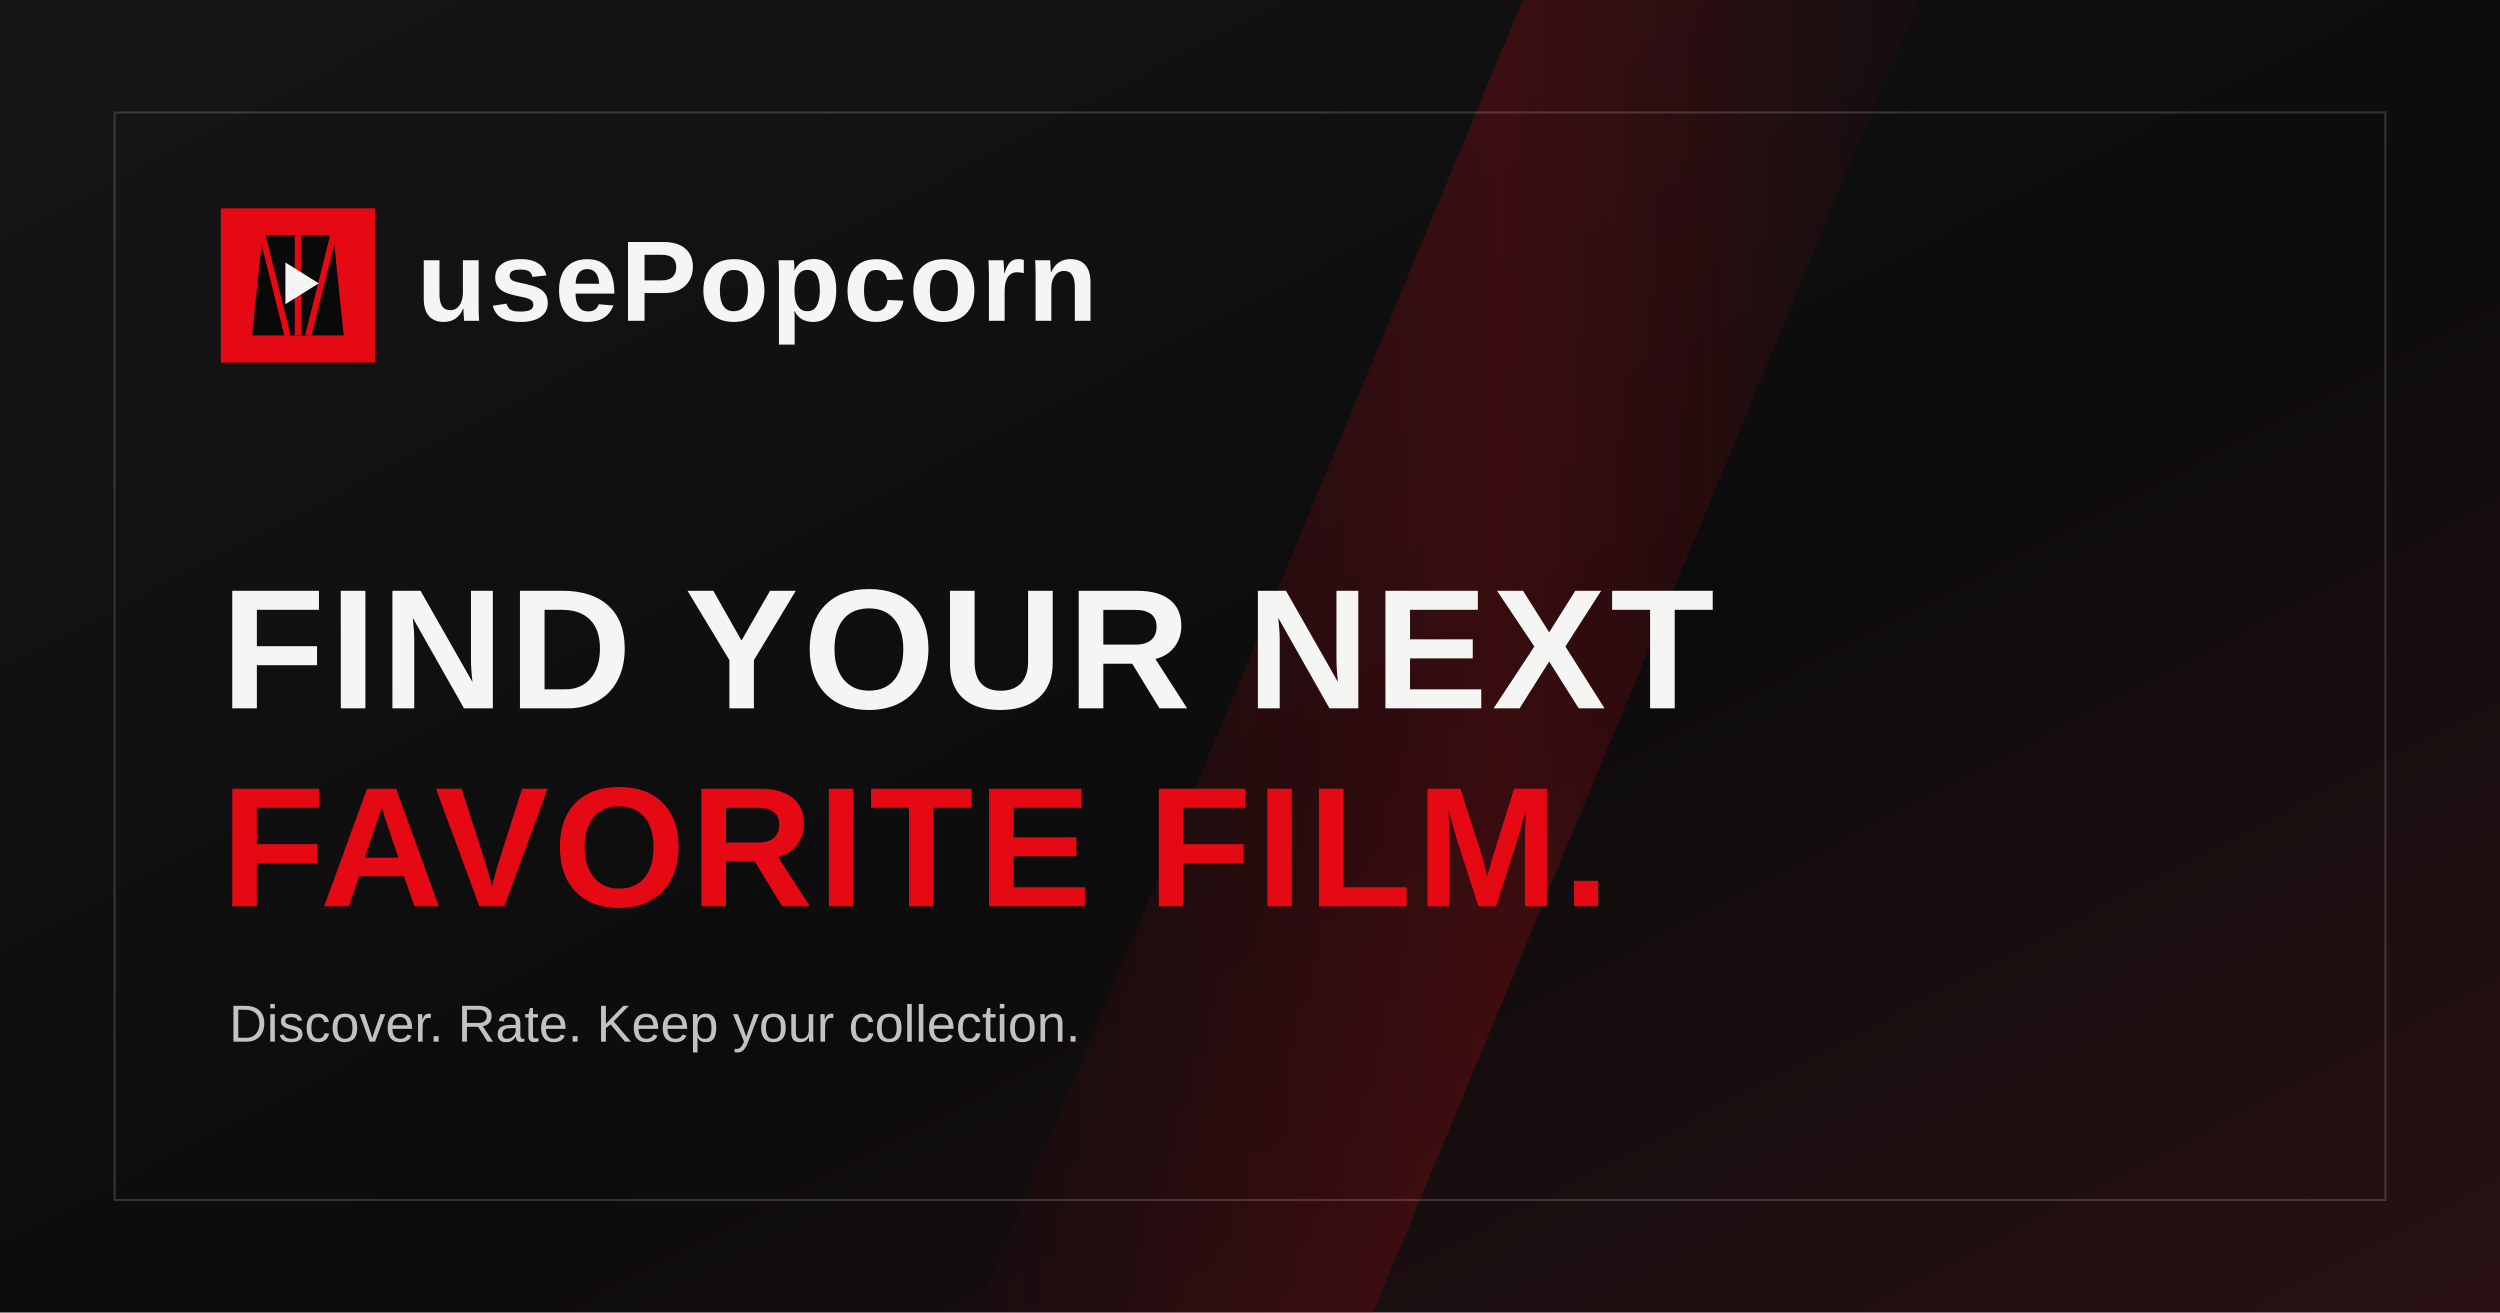
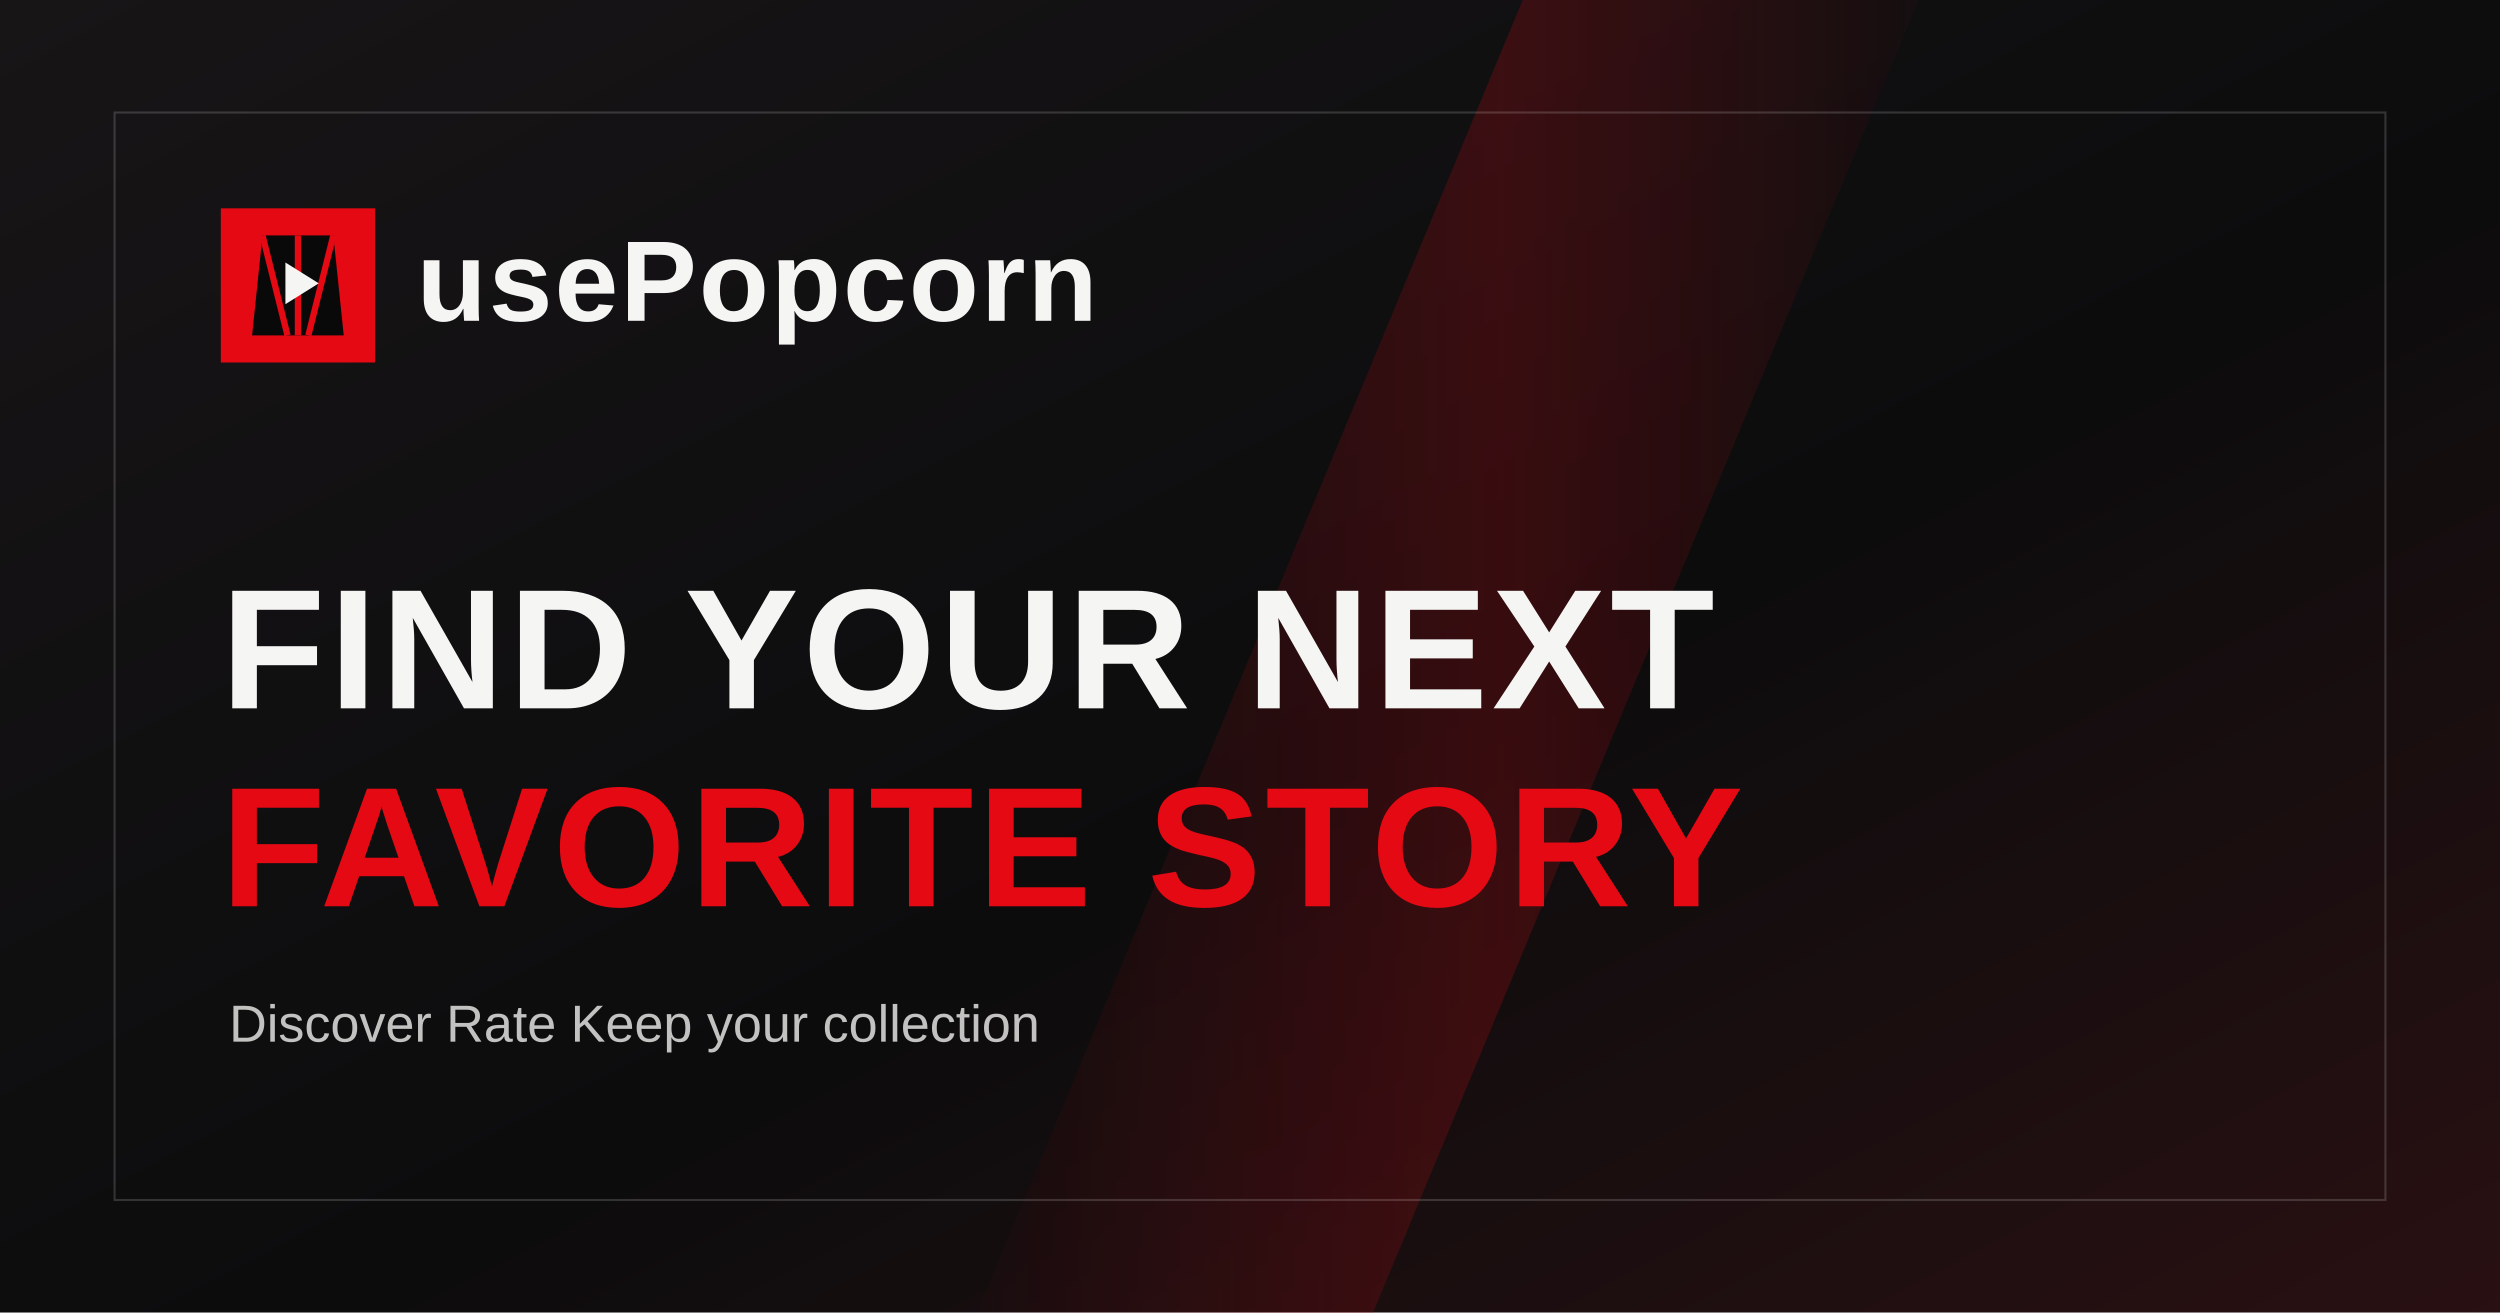
<svg xmlns="http://www.w3.org/2000/svg" width="1200" height="630" viewBox="0 0 1200 630">
  <defs>
    <linearGradient id="backdrop" x1="0" y1="0" x2="1" y2="1">
      <stop offset="0" stop-color="#181517" />
      <stop offset="0.56" stop-color="#0c0c0d" />
      <stop offset="1" stop-color="#291012" />
    </linearGradient>
    <linearGradient id="beam" x1="0" y1="0" x2="1" y2="0">
      <stop offset="0" stop-color="#e50914" stop-opacity="0" />
      <stop offset="0.55" stop-color="#e50914" stop-opacity="0.2" />
      <stop offset="1" stop-color="#e50914" stop-opacity="0" />
    </linearGradient>
  </defs>
  <rect width="1200" height="630" fill="url(#backdrop)" />
  <path d="M760-70h190L630 700H440L760-70Z" fill="url(#beam)" />
  <rect x="55" y="54" width="1090" height="522" fill="none" stroke="#ffffff" stroke-opacity=".16" />
  <g transform="translate(106 100)">
    <path d="M0 0h74v74H0z" rx="12" fill="#e50914" />
    <path d="M20 13h34l5 48H15l5-48Z" fill="#09090a" />
    <path d="m20 13 12 48m5-48v48m17-48L42 61" stroke="#e50914" stroke-width="3" />
    <path d="m31 26 16 10-16 10V26Z" fill="#f5f5f3" />
  </g>
  <text x="200" y="154" fill="#f5f5f3" font-family="Arial, Helvetica, sans-serif" font-size="55" font-weight="700" letter-spacing="1">usePopcorn</text>
  <text x="106" y="340" fill="#f5f5f3" font-family="Arial, Helvetica, sans-serif" font-size="82" font-weight="700" letter-spacing="2">FIND YOUR NEXT</text>
-   <text x="106" y="435" fill="#e50914" font-family="Arial, Helvetica, sans-serif" font-size="82" font-weight="700" letter-spacing="2">FAVORITE FILM.</text>
-   <text x="110" y="500" fill="#c2c2c0" font-family="Arial, Helvetica, sans-serif" font-size="25">Discover. Rate. Keep your collection.</text>
+   <text x="106" y="435" fill="#e50914" font-family="Arial, Helvetica, sans-serif" font-size="82" font-weight="700" letter-spacing="2">FAVORITE STORY</text>
+   <text x="110" y="500" fill="#c2c2c0" font-family="Arial, Helvetica, sans-serif" font-size="25">Discover Rate Keep your collection</text>
</svg>
